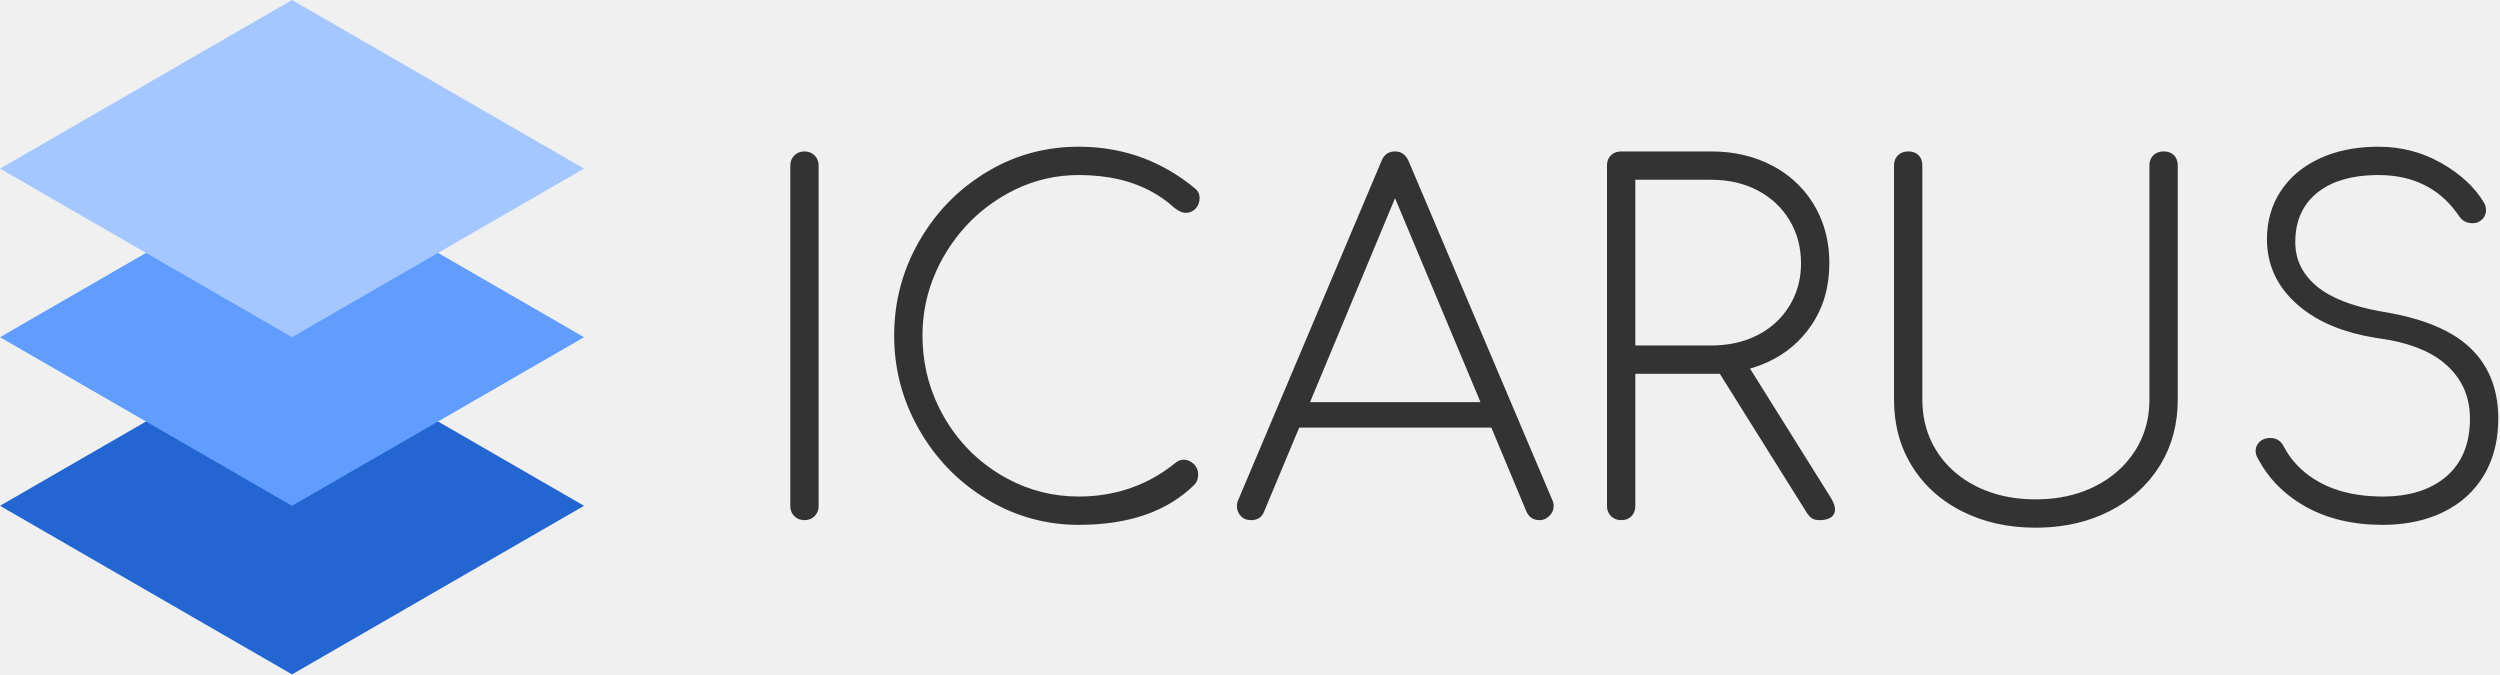
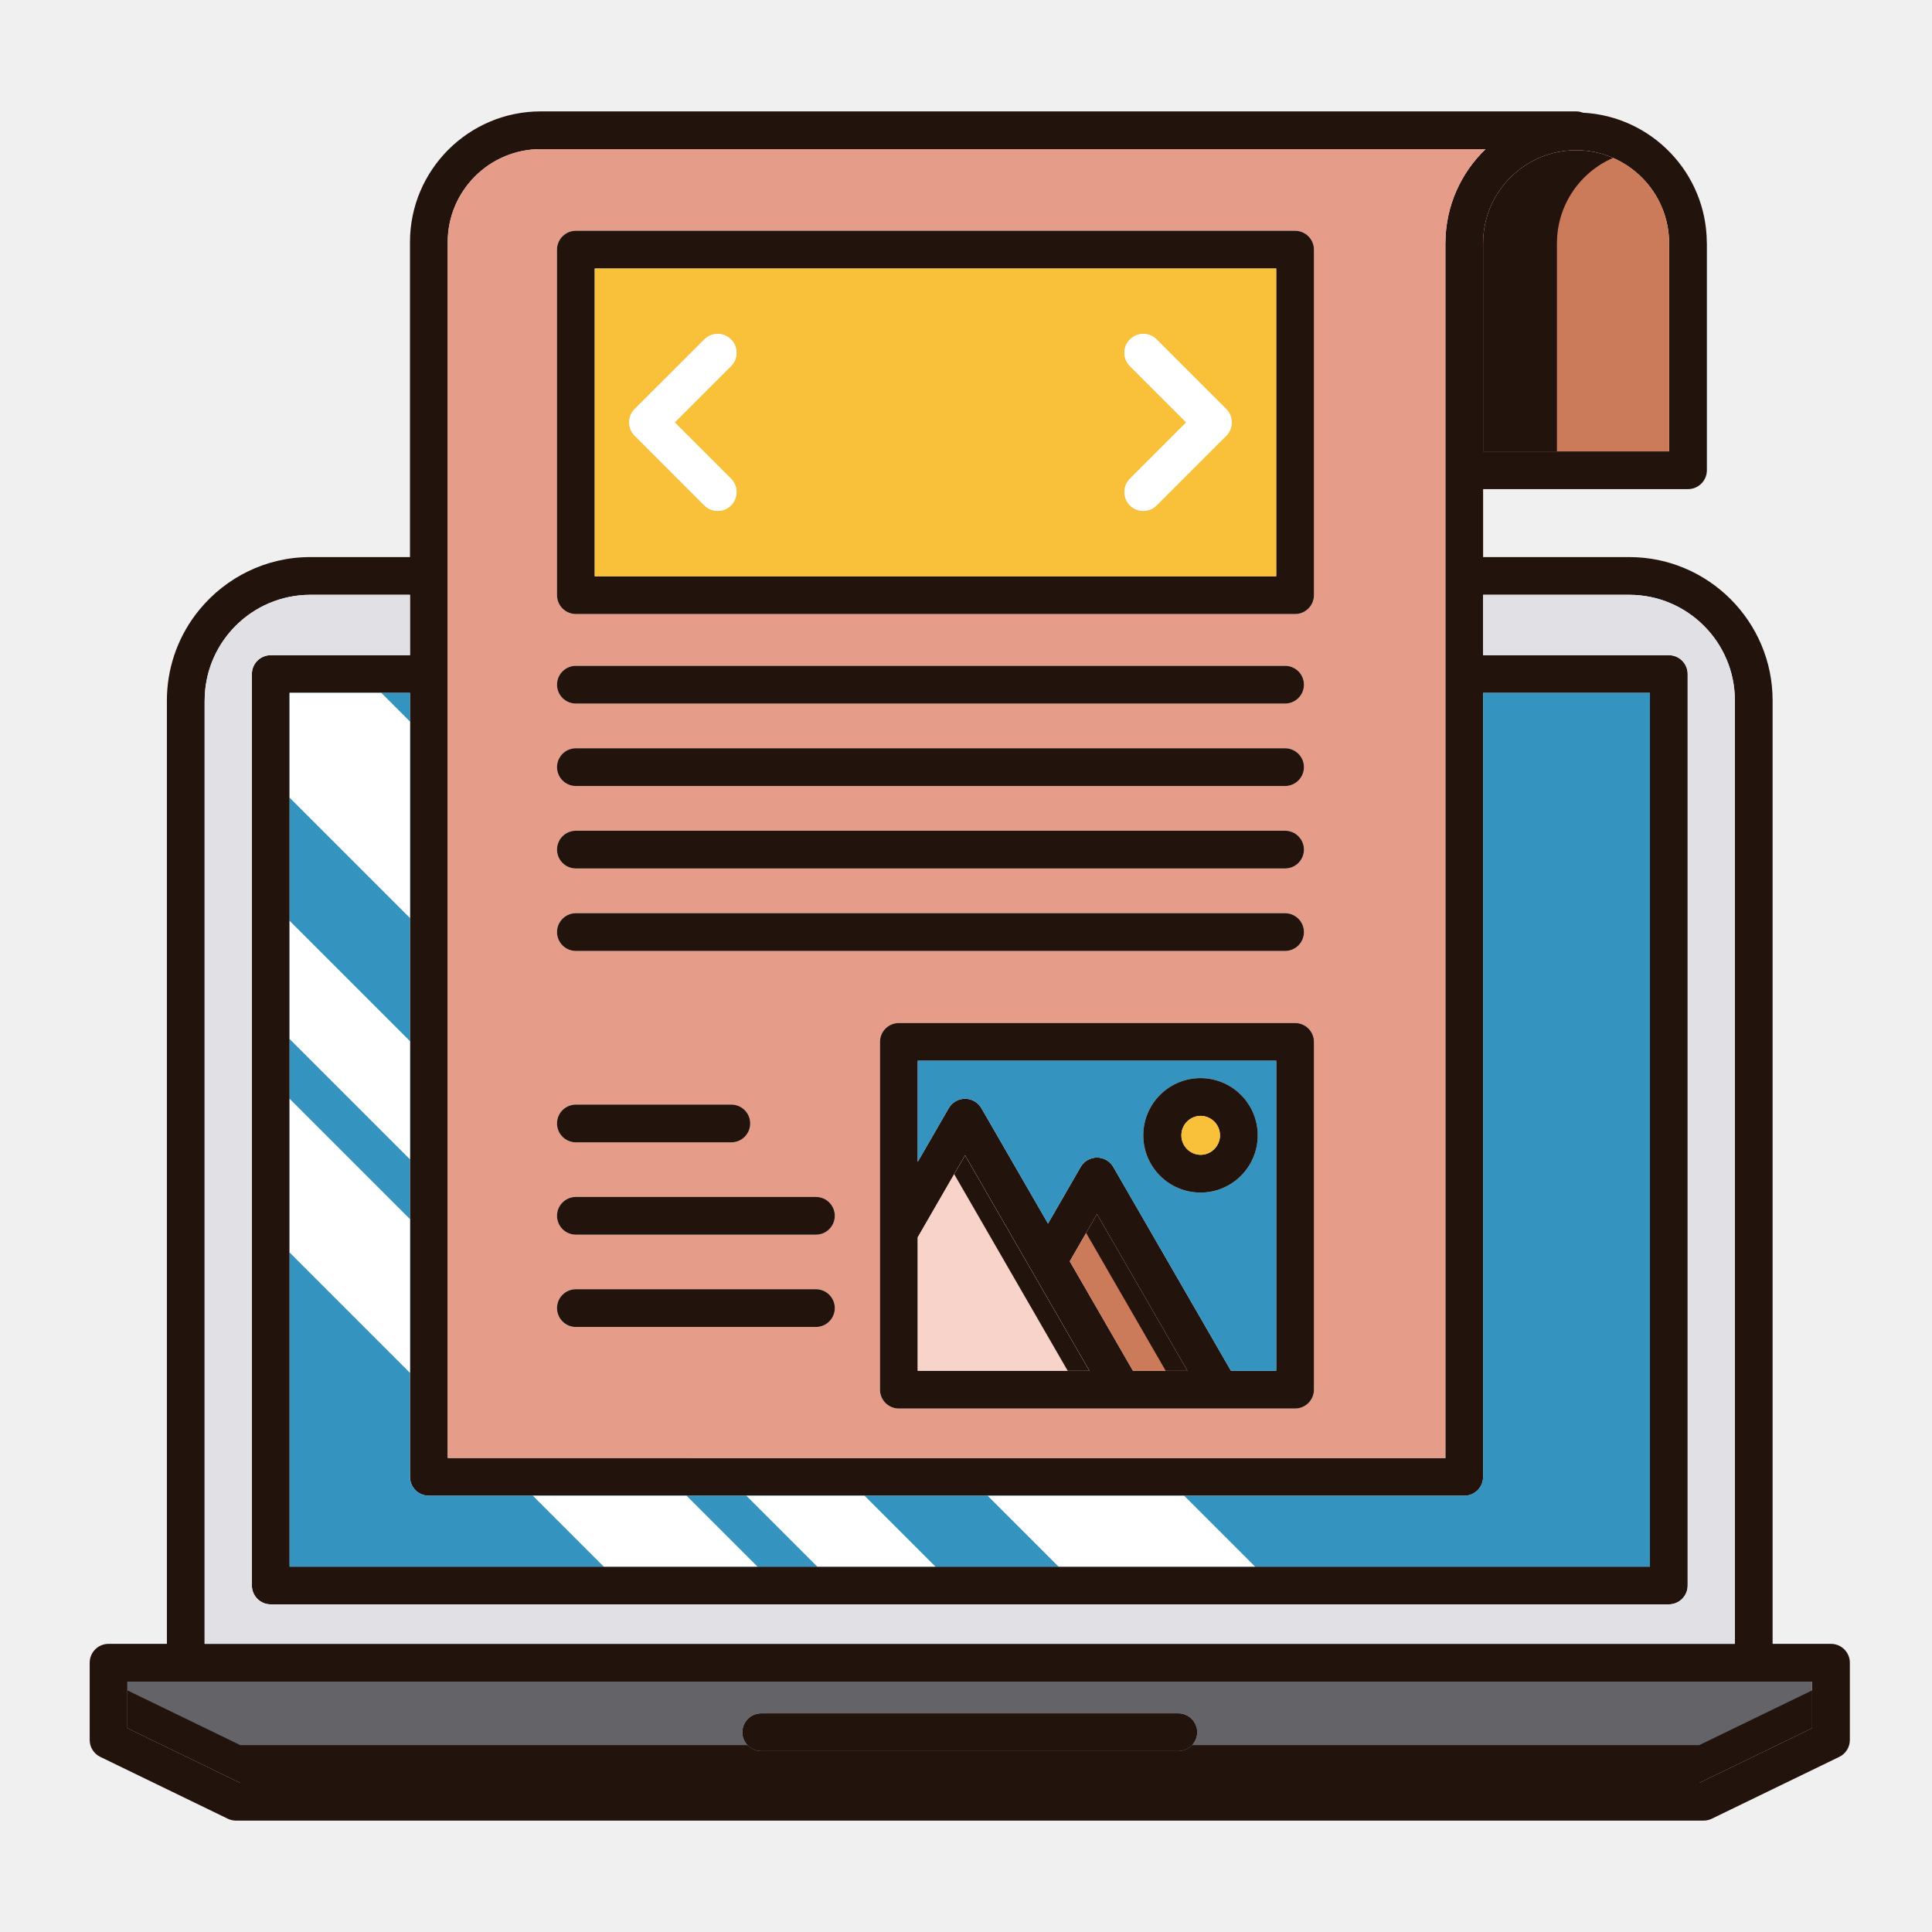
- <svg xmlns="http://www.w3.org/2000/svg" version="1.1" width="949" height="256" viewbox="0 0 949 256">
-   <path fill="#2366d1" d="M110.851 128L221.703 192L110.851 256L0 192Z" />
-   <path fill="#609dff" d="M110.851 64L221.703 128L110.851 192L0 128Z" />
-   <path fill="#a4c7ff" d="M110.851 0L221.703 64L110.851 128L0 64Z" />
-   <g transform="translate(300, 55.695), scale(0.7)" fill="#333">
-     <path d="M 613.888 10.24 L 613.888 137.216 A 60.705 60.705 0 0 0 613.954 140.055 Q 614.553 152.847 620.602 163.316 A 50.135 50.135 0 0 0 621.696 165.12 A 51.598 51.598 0 0 0 624.562 169.185 Q 631.357 177.897 641.762 183.449 A 63.11 63.11 0 0 0 643.456 184.32 A 61.649 61.649 0 0 0 648.369 186.492 Q 659.467 190.833 672.846 191.198 A 90.809 90.809 0 0 0 675.328 191.232 A 90.563 90.563 0 0 0 678.104 191.19 Q 692.78 190.74 704.7 185.489 A 61.259 61.259 0 0 0 707.2 184.32 Q 721.152 177.408 729.088 165.12 A 49.502 49.502 0 0 0 731.322 161.299 Q 736.63 151.203 736.997 139.036 A 60.335 60.335 0 0 0 737.024 137.216 L 737.024 10.24 A 10.857 10.857 0 0 1 737.062 9.315 Q 737.313 6.384 739.2 4.608 A 7.256 7.256 0 0 1 741.925 2.981 Q 743.196 2.56 744.704 2.56 Q 746.956 2.56 748.602 3.369 A 6.472 6.472 0 0 1 750.336 4.608 Q 752.167 6.439 752.361 9.499 A 11.729 11.729 0 0 1 752.384 10.24 L 752.384 137.216 Q 752.384 156.807 743.135 172.194 A 64.077 64.077 0 0 1 742.528 173.184 Q 732.672 188.928 715.136 197.76 Q 698.912 205.931 678.635 206.543 A 109.71 109.71 0 0 1 675.328 206.592 Q 653.056 206.592 635.52 197.76 A 77.835 77.835 0 0 1 632.828 196.338 Q 618.963 188.661 610.337 176.346 A 65.778 65.778 0 0 1 608.256 173.184 Q 598.528 157.44 598.528 137.216 L 598.528 10.24 A 10.857 10.857 0 0 1 598.566 9.315 Q 598.817 6.384 600.704 4.608 A 7.256 7.256 0 0 1 603.429 2.981 Q 604.7 2.56 606.208 2.56 Q 608.46 2.56 610.106 3.369 A 6.472 6.472 0 0 1 611.84 4.608 Q 613.671 6.439 613.865 9.499 A 11.729 11.729 0 0 1 613.888 10.24 Z M 895.488 8.96 A 69.507 69.507 0 0 0 894.88 8.615 Q 879.509 0 861.184 0 A 100.005 100.005 0 0 0 858.79 0.028 Q 842.342 0.422 829.568 6.272 A 61.75 61.75 0 0 0 828.078 6.979 Q 815.456 13.172 808.32 23.936 Q 800.768 35.328 800.768 50.176 Q 800.768 69.697 815.175 83.659 A 59.222 59.222 0 0 0 817.024 85.376 A 60.63 60.63 0 0 0 819.68 87.606 Q 834.727 99.526 859.059 103.529 A 133.91 133.91 0 0 0 861.696 103.936 Q 884.116 107.004 896.419 116.925 A 41.61 41.61 0 0 1 898.432 118.656 A 43.592 43.592 0 0 1 899.28 119.455 Q 910.848 130.653 910.848 147.456 Q 910.848 167.68 898.176 178.688 A 39.281 39.281 0 0 1 893.72 182.034 Q 882.522 189.266 865.531 189.672 A 85.481 85.481 0 0 1 863.488 189.696 A 102.18 102.18 0 0 1 861.3 189.673 Q 845.567 189.336 833.654 184.112 A 55.097 55.097 0 0 1 830.592 182.656 A 56.619 56.619 0 0 1 829.066 181.842 Q 818.274 175.871 811.94 166.114 A 47.528 47.528 0 0 1 809.984 162.816 A 12.115 12.115 0 0 0 809.808 162.46 Q 807.734 158.428 803.571 158.002 A 9.942 9.942 0 0 0 802.56 157.952 A 12.194 12.194 0 0 0 802.217 157.957 Q 798.871 158.051 796.8 160 A 7.449 7.449 0 0 0 796.119 160.731 Q 794.934 162.191 794.688 164.094 A 8.003 8.003 0 0 0 794.624 165.12 A 6.218 6.218 0 0 0 794.708 166.137 Q 794.803 166.708 795.004 167.28 A 7.895 7.895 0 0 0 795.392 168.192 A 65.044 65.044 0 0 0 796.099 169.546 Q 804.091 184.419 819.055 193.615 A 74.4 74.4 0 0 0 821.76 195.2 Q 839.424 205.056 863.488 205.056 Q 879.548 205.056 892.299 199.951 A 62.036 62.036 0 0 0 896.384 198.144 Q 910.592 191.232 918.4 178.176 A 51.186 51.186 0 0 0 920.533 174.225 Q 926.208 162.515 926.208 147.456 A 72.811 72.811 0 0 0 926.178 145.354 Q 925.592 125.061 913.589 111.755 A 49.8 49.8 0 0 0 911.36 109.44 Q 896.512 94.976 864.256 89.6 A 157.882 157.882 0 0 1 862.446 89.288 Q 839.242 85.142 827.904 75.776 A 41.218 41.218 0 0 1 826.977 74.987 Q 816.128 65.472 816.128 51.712 A 49.293 49.293 0 0 1 816.128 51.578 Q 816.175 34.522 828.032 24.96 A 35.234 35.234 0 0 1 828.891 24.289 Q 840.118 15.794 859.213 15.381 A 91.194 91.194 0 0 1 861.184 15.36 A 73.044 73.044 0 0 1 862.037 15.365 Q 888.747 15.677 903.514 35.593 A 59.37 59.37 0 0 1 904.96 37.632 Q 907.22 41.022 911.076 41.419 A 10.261 10.261 0 0 0 912.128 41.472 A 14.543 14.543 0 0 0 912.743 41.459 Q 914.336 41.392 915.2 40.96 A 10.655 10.655 0 0 0 915.336 40.891 Q 916.348 40.366 917.135 39.681 A 7.607 7.607 0 0 0 918.4 38.272 Q 919.197 37.122 919.442 35.787 A 6.761 6.761 0 0 0 919.552 34.56 Q 919.552 32.256 918.528 30.464 Q 911.104 17.92 895.488 8.96 Z M 160.311 0.068 A 110.648 110.648 0 0 0 156.416 0 Q 131.565 0 110.402 11.483 A 99.343 99.343 0 0 0 106.112 13.952 A 109.009 109.009 0 0 0 104.543 14.926 Q 84.677 27.489 72.14 47.479 A 111.393 111.393 0 0 0 69.76 51.456 Q 56.32 75.008 56.32 102.4 Q 56.32 127.331 67.56 149.187 A 107.592 107.592 0 0 0 69.888 153.472 Q 83.456 177.152 106.496 191.104 A 103.444 103.444 0 0 0 108.082 192.045 Q 130.459 205.056 156.416 205.056 Q 197.376 205.056 219.392 183.04 Q 220.918 181.296 221.145 178.624 A 11.364 11.364 0 0 0 221.184 177.664 Q 221.184 174.906 219.514 172.852 A 8.614 8.614 0 0 0 218.752 172.032 A 10.501 10.501 0 0 0 218.638 171.925 Q 216.248 169.728 213.248 169.728 A 6.244 6.244 0 0 0 211.549 169.961 Q 210.906 170.141 210.291 170.463 A 7.508 7.508 0 0 0 209.408 171.008 Q 186.624 189.696 156.416 189.696 Q 135.765 189.696 117.743 180.022 A 87.237 87.237 0 0 1 114.048 177.92 Q 94.464 166.144 83.072 146.048 Q 72.704 127.758 71.772 106.604 A 95.549 95.549 0 0 1 71.68 102.4 Q 71.68 79.616 83.2 59.52 A 97.348 97.348 0 0 1 83.35 59.26 Q 94.847 39.346 114.304 27.392 A 88.056 88.056 0 0 1 117.155 25.713 Q 133.663 16.406 152.218 15.466 A 82.911 82.911 0 0 1 156.416 15.36 A 117.212 117.212 0 0 1 156.817 15.361 Q 180.184 15.441 196.829 24.848 A 63.01 63.01 0 0 1 207.872 32.768 A 23.034 23.034 0 0 0 208.339 33.158 Q 211.641 35.84 214.272 35.84 A 9.974 9.974 0 0 0 214.911 35.82 Q 217.343 35.664 219.009 34.296 A 6.873 6.873 0 0 0 219.904 33.408 A 9.994 9.994 0 0 0 220.133 33.126 Q 221.952 30.799 221.952 27.904 A 8.988 8.988 0 0 0 221.929 27.259 Q 221.724 24.398 219.648 22.784 A 110.881 110.881 0 0 0 219.543 22.697 Q 193.686 1.244 160.311 0.068 Z M 551.168 198.4 L 504.064 123.136 L 499.456 123.136 L 458.24 123.136 L 458.24 194.816 Q 458.24 198.144 456.192 200.32 Q 454.232 202.403 450.865 202.492 A 11.487 11.487 0 0 1 450.56 202.496 Q 447.452 202.496 445.349 200.598 A 7.871 7.871 0 0 1 445.056 200.32 A 7.525 7.525 0 0 1 444.182 199.275 Q 442.889 197.403 442.88 194.85 A 10.179 10.179 0 0 1 442.88 194.816 L 442.88 10.24 A 10.857 10.857 0 0 1 442.918 9.315 Q 443.169 6.384 445.056 4.608 A 7.256 7.256 0 0 1 447.781 2.981 Q 449.052 2.56 450.56 2.56 L 499.456 2.56 Q 517.888 2.56 532.48 10.24 Q 545.954 17.332 553.971 29.662 A 58.968 58.968 0 0 1 555.264 31.744 A 56.737 56.737 0 0 1 560.414 43.13 Q 563.456 52.468 563.456 63.232 Q 563.456 82.2 553.946 96.465 A 56.692 56.692 0 0 1 551.808 99.456 A 58.849 58.849 0 0 1 549.212 102.618 Q 538.621 114.637 522.253 119.779 A 72.195 72.195 0 0 1 520.448 120.32 L 564.48 190.72 Q 566.528 194.304 566.528 196.608 A 6.599 6.599 0 0 1 566.478 197.436 Q 566.253 199.208 565.035 200.395 A 5.625 5.625 0 0 1 564.352 200.96 A 6.473 6.473 0 0 1 563.547 201.443 Q 561.472 202.496 558.08 202.496 Q 555.751 202.496 554.27 201.649 A 4.911 4.911 0 0 1 553.984 201.472 Q 552.654 200.585 551.515 198.93 A 14.447 14.447 0 0 1 551.168 198.4 Z M 399.104 197.632 L 380.16 152.32 L 275.968 152.32 L 257.024 197.632 Q 255.324 202.248 250.396 202.483 A 11.297 11.297 0 0 1 249.856 202.496 A 10.258 10.258 0 0 1 248.931 202.455 Q 246.143 202.203 244.4 200.383 A 6.997 6.997 0 0 1 244.224 200.192 A 8.678 8.678 0 0 1 243.477 199.224 Q 242.176 197.264 242.176 194.816 A 7.805 7.805 0 0 1 242.282 193.521 A 7.181 7.181 0 0 1 242.944 191.488 L 320.512 7.936 A 12.196 12.196 0 0 1 320.852 7.129 Q 322.805 2.936 327.14 2.591 A 10.038 10.038 0 0 1 327.936 2.56 A 9.004 9.004 0 0 1 328.947 2.615 Q 333.29 3.106 335.36 7.936 L 413.184 191.488 Q 413.952 193.024 413.952 194.816 A 7.64 7.64 0 0 1 413.846 196.101 Q 413.457 198.383 411.648 200.192 A 9.044 9.044 0 0 1 410.871 200.886 Q 409.083 202.303 406.879 202.473 A 7.908 7.908 0 0 1 406.272 202.496 A 9.93 9.93 0 0 1 405.339 202.453 Q 400.96 202.04 399.104 197.632 Z M 15.36 10.24 L 15.36 194.816 Q 15.36 197.924 13.462 200.027 A 7.871 7.871 0 0 1 13.184 200.32 A 7.525 7.525 0 0 1 12.139 201.194 Q 10.267 202.487 7.714 202.496 A 10.179 10.179 0 0 1 7.68 202.496 Q 4.572 202.496 2.469 200.598 A 7.871 7.871 0 0 1 2.176 200.32 A 7.525 7.525 0 0 1 1.302 199.275 Q 0.009 197.403 0 194.85 A 10.179 10.179 0 0 1 0 194.816 L 0 10.24 Q 0 7.132 1.898 5.029 A 7.871 7.871 0 0 1 2.176 4.736 A 7.525 7.525 0 0 1 3.221 3.862 Q 5.093 2.569 7.646 2.56 A 10.179 10.179 0 0 1 7.68 2.56 Q 10.788 2.56 12.891 4.458 A 7.871 7.871 0 0 1 13.184 4.736 A 7.525 7.525 0 0 1 14.058 5.781 Q 15.351 7.653 15.36 10.206 A 10.179 10.179 0 0 1 15.36 10.24 Z M 281.856 138.496 L 374.272 138.496 L 327.936 27.904 L 281.856 138.496 Z M 458.24 107.776 L 499.456 107.776 Q 510.418 107.776 519.519 104.362 A 48.175 48.175 0 0 0 524.544 102.144 A 47.471 47.471 0 0 0 527.059 100.761 Q 534.75 96.219 539.878 89.183 A 43.678 43.678 0 0 0 541.824 86.272 Q 547.436 77.109 548.027 65.896 A 50.673 50.673 0 0 0 548.096 63.232 Q 548.096 50.176 541.824 39.808 Q 535.552 29.44 524.544 23.68 Q 513.536 17.92 499.456 17.92 L 458.24 17.92 L 458.24 107.776 Z" vector-effect="non-scaling-stroke" />
-   </g>
+ <svg xmlns="http://www.w3.org/2000/svg" class="icon" width="200px" height="200.00px" viewBox="0 0 1024 1024" version="1.1">
+   <path d="M970.46 871.28h-30.94V371.26c0-41.9-34.1-76-76-76h-77.44v-36.02h108.6c5.52 0 10-4.48 10-10V128.92c0-0.1-0.02-0.2-0.04-0.3-0.14-36.86-29.22-67.02-65.66-68.88a9.78 9.78 0 0 0-3.6-0.7h-548.8c-38.2 0-69.28 31.08-69.28 69.28v166.94H164.48c-11.8 0-22.96 2.7-32.92 7.52-9.96 4.8-18.72 11.74-25.7 20.18-0.66 0.8-1.3 1.62-1.94 2.44-0.1 0.14-0.22 0.28-0.32 0.42a75.574 75.574 0 0 0-15.14 45.46v500H57.54c-5.52 0-10 4.46-10 10v40.94c0 3.82 2.18 7.32 5.64 8.98l67.54 32.76c1.36 0.66 2.86 1 4.36 1h777.84c1.5 0 3-0.34 4.36-1l67.54-32.76a9.954 9.954 0 0 0 5.64-8.98v-40.94c0-5.54-4.48-10-10-10zM835.38 79.64c27.16 0 49.28 22.1 49.28 49.28 0 0.08 0.02 0.16 0.02 0.24v110.08h-98.6V129.02c0-0.04 0.02-0.06 0.02-0.1 0-27.18 22.1-49.28 49.28-49.28zM237.3 128.32c0-27.16 22.1-49.28 49.28-49.28h500.8c-13.08 12.58-21.24 30.22-21.28 49.76 0 0.04-0.02 0.08-0.02 0.12v643.86l-528.78-0.02V128.32z m-10 664.44l548.78 0.02c2.66 0 5.2-1.06 7.08-2.92 1.88-1.88 2.92-4.42 2.92-7.08V367.26h88.42v463.08H153.5V367.26h63.8v415.5c0 5.54 4.48 10 10 10zM108.46 371.3c0-0.02 0.02-0.02 0.02-0.04 0-14.46 5.52-27.68 14.56-37.62 0.06-0.06 0.12-0.12 0.16-0.18 0.56-0.6 1.12-1.2 1.7-1.78 10.14-10.14 24.14-16.42 39.58-16.42h52.82v32h-73.8c-5.52 0-10 4.48-10 10v483.08c0 5.52 4.48 10 10 10h741c5.52 0 10-4.48 10-10V357.26c0-5.52-4.48-10-10-10h-98.42v-32h77.44c30.88 0 56 25.12 56 56v500.02H108.46V371.3z m852 544.64l-59.84 29.02H127.38l-59.84-29.02v-24.66h892.92v24.66z" fill="#23130d" />
+   <path d="M67.54 891.28v24.66l59.84 29.02h773.24l59.84-29.02v-24.66H67.54z m557 36.84H403.46c-5.52 0-10-4.48-10-10s4.48-10 10-10h221.08c5.52 0 10 4.48 10 10s-4.48 10-10 10z" fill="#636368" />
+   <path d="M900.62 924.96h-268.8c-1.82 1.94-4.4 3.16-7.28 3.16H403.46c-2.88 0-5.46-1.22-7.28-3.16H127.38l-59.84-29.02v20l59.84 29.02h773.24l59.84-29.02v-20l-59.84 29.02z" fill="#23130d" />
+   <path d="M884.68 129.16v110.08h-98.6V129.02c0-0.04 0.02-0.06 0.02-0.1 0-27.18 22.1-49.28 49.28-49.28 27.16 0 49.28 22.1 49.28 49.28 0 0.08 0.02 0.16 0.02 0.24z" fill="#cc7b5a" />
+   <path d="M854.94 83.7c-17.48 7.58-29.72 25-29.72 45.22 0 0.04-0.02 0.06-0.02 0.1v110.22h-39.12V129.02c0-0.04 0.02-0.06 0.02-0.1 0-27.18 22.1-49.28 49.28-49.28 6.94 0 13.56 1.44 19.56 4.06z" fill="#23130d" />
+   <path d="M919.52 371.26v500.02H108.46V371.3c0-0.02 0.02-0.02 0.02-0.04 0-14.46 5.52-27.68 14.56-37.62 0.06-0.06 0.12-0.12 0.16-0.18 0.56-0.6 1.12-1.2 1.7-1.78 10.14-10.14 24.14-16.42 39.58-16.42h52.82v32h-73.8c-5.52 0-10 4.48-10 10v483.08c0 5.52 4.48 10 10 10h741c5.52 0 10-4.48 10-10V357.26c0-5.52-4.48-10-10-10h-98.42v-32h77.44c30.88 0 56 25.12 56 56z" fill="#e1e1e5" />
+   <path d="M874.5 367.26v463.08H153.5V367.26h63.8v415.5c0 5.54 4.48 10 10 10h230.92l65.28 0.02h252.58c2.66 0 5.2-1.06 7.08-2.92 1.88-1.88 2.92-4.42 2.92-7.08V367.26h88.42z" fill="#3594bf" />
+   <path d="M286.58 79.04c-27.18 0-49.28 22.12-49.28 49.28v644.44l528.78 0.02V128.92c0-0.04 0.02-0.08 0.02-0.12 0.04-19.54 8.2-37.18 21.28-49.76h-500.8z m18.64 317.56h375.9c5.52 0 10 4.48 10 10s-4.48 10-10 10H305.22c-5.52 0-10-4.48-10-10s4.48-10 10-10z m-10-33.7c0-5.52 4.48-10 10-10h375.9c5.52 0 10 4.48 10 10s-4.48 10-10 10H305.22c-5.52 0-10-4.48-10-10z m10 77.4h375.9c5.52 0 10 4.48 10 10 0 5.54-4.48 10-10 10H305.22c-5.52 0-10-4.46-10-10 0-5.52 4.48-10 10-10z m0 43.72h375.9c5.52 0 10 4.48 10 10s-4.48 10-10 10H305.22c-5.52 0-10-4.48-10-10s4.48-10 10-10z m0 101.44h82.4c5.54 0 10 4.46 10 10 0 5.52-4.46 10-10 10h-82.4c-5.52 0-10-4.48-10-10 0-5.54 4.48-10 10-10z m127.24 117.86h-127.24c-5.52 0-10-4.48-10-10s4.48-10 10-10h127.24c5.52 0 10 4.48 10 10s-4.48 10-10 10z m0-48.92h-127.24c-5.52 0-10-4.48-10-10 0-5.54 4.48-10 10-10h127.24c5.52 0 10 4.46 10 10 0 5.52-4.48 10-10 10z m263.96 82.14c0 5.52-4.48 10-10 10h-210c-2.78 0-5.26-1.12-7.08-2.92-1.8-1.82-2.92-4.3-2.92-7.08v-184.32c0-5.52 4.46-10 10-10h210c5.52 0 10 4.48 10 10v184.32z m0-421.1c0 5.52-4.48 10-10 10h-381.2c-5.52 0-10-4.48-10-10V132.32c0-5.52 4.48-10 10-10h381.2c5.52 0 10 4.48 10 10v183.12z" fill="#e59d89" />
+   <path d="M634.54 918.12c0 5.52-4.48 10-10 10H403.46c-5.52 0-10-4.48-10-10s4.48-10 10-10h221.08c5.52 0 10 4.48 10 10zM686.42 542.22h-210c-5.54 0-10 4.48-10 10v184.32c0 2.78 1.12 5.26 2.92 7.08 1.82 1.8 4.3 2.92 7.08 2.92h210c5.52 0 10-4.48 10-10v-184.32c0-5.52-4.48-10-10-10z m-200 184.32V655.8l25.08-43.44 65.9 114.18h-90.98z m114.08 0l-33.5-58.02 14.42-24.98 47.92 83h-28.84z m75.92 0h-23.98l-62.36-108a9.97 9.97 0 0 0-8.66-5c-3.58 0-6.88 1.9-8.66 5l-17.3 29.98-35.3-61.16a10.02 10.02 0 0 0-8.66-5c-3.58 0-6.88 1.9-8.66 5l-16.42 28.44v-53.58h190v164.32z" fill="#23130d" />
+   <path d="M629.34 726.54h-28.84l-33.5-58.02 14.42-24.98z" fill="#cc7b5a" />
+   <path d="M577.4 726.54h-90.98V655.8l25.08-43.44z" fill="#f8d3c9" />
+   <path d="M629.34 726.54h-11.5l-42.16-73.04 5.74-9.96zM577.4 726.54h-11.5l-60.16-104.22 5.76-9.96z" fill="#23130d" />
+   <path d="M486.42 562.22v53.58l16.42-28.44c1.78-3.1 5.08-5 8.66-5 3.56 0 6.86 1.9 8.66 5l35.3 61.16 17.3-29.98c1.78-3.1 5.08-5 8.66-5s6.88 1.9 8.66 5l62.36 108h23.98v-164.32h-190z m149.86 69.86c-16.72 0-30.32-13.6-30.32-30.32 0-16.74 13.6-30.34 30.32-30.34 16.74 0 30.34 13.6 30.34 30.34 0 16.72-13.6 30.32-30.34 30.32z" fill="#3594bf" />
+   <path d="M636.28 571.42c-16.72 0-30.32 13.6-30.32 30.34 0 16.72 13.6 30.32 30.32 30.32 16.74 0 30.34-13.6 30.34-30.32 0-16.74-13.6-30.34-30.34-30.34z m0 40.66a10.332 10.332 0 0 1 0-20.66c5.7 0 10.34 4.64 10.34 10.34 0 5.68-4.64 10.32-10.34 10.32z" fill="#23130d" />
+   <path d="M646.62 601.76c0 5.68-4.64 10.32-10.34 10.32a10.332 10.332 0 0 1 0-20.66c5.7 0 10.34 4.64 10.34 10.34z" fill="#f9c139" />
+   <path d="M691.12 362.9c0 5.52-4.48 10-10 10H305.22c-5.52 0-10-4.48-10-10s4.48-10 10-10h375.9c5.52 0 10 4.48 10 10zM691.12 406.6c0 5.52-4.48 10-10 10H305.22c-5.52 0-10-4.48-10-10s4.48-10 10-10h375.9c5.52 0 10 4.48 10 10zM691.12 450.3c0 5.54-4.48 10-10 10H305.22c-5.52 0-10-4.46-10-10 0-5.52 4.48-10 10-10h375.9c5.52 0 10 4.48 10 10zM691.12 494.02c0 5.52-4.48 10-10 10H305.22c-5.52 0-10-4.48-10-10s4.48-10 10-10h375.9c5.52 0 10 4.48 10 10zM397.62 595.46c0 5.52-4.46 10-10 10h-82.4c-5.52 0-10-4.48-10-10 0-5.54 4.48-10 10-10h82.4c5.54 0 10 4.46 10 10zM442.46 644.4c0 5.52-4.48 10-10 10h-127.24c-5.52 0-10-4.48-10-10 0-5.54 4.48-10 10-10h127.24c5.52 0 10 4.46 10 10zM442.46 693.32c0 5.52-4.48 10-10 10h-127.24c-5.52 0-10-4.48-10-10s4.48-10 10-10h127.24c5.52 0 10 4.48 10 10zM686.42 122.32h-381.2c-5.52 0-10 4.48-10 10v183.12c0 5.52 4.48 10 10 10h381.2c5.52 0 10-4.48 10-10V132.32c0-5.52-4.48-10-10-10z m-10 183.12h-361.2V142.32h361.2v163.12z" fill="#23130d" />
+   <path d="M315.22 142.32v163.12h361.2V142.32h-361.2z m72.24 111.4a10.032 10.032 0 0 1 0 14.16c-1.96 1.94-4.52 2.92-7.08 2.92-2.54 0-5.1-0.98-7.06-2.92l-36.92-36.92a10.032 10.032 0 0 1 0-14.16l36.92-36.9a9.97 9.97 0 0 1 14.14 0 10.006 10.006 0 0 1 0 14.14l-29.84 29.84 29.84 29.84z m262.48-22.76l-36.92 36.92c-1.96 1.94-4.52 2.92-7.08 2.92-2.54 0-5.1-0.98-7.06-2.92a10.032 10.032 0 0 1 0-14.16l29.84-29.84-29.84-29.84a10.006 10.006 0 0 1 0-14.14 9.97 9.97 0 0 1 14.14 0l36.92 36.9c1.88 1.88 2.92 4.42 2.92 7.08s-1.04 5.2-2.92 7.08z" fill="#f9c139" />
+   <path d="M652.86 223.88c0 2.66-1.04 5.2-2.92 7.08l-36.92 36.92c-1.96 1.94-4.52 2.92-7.08 2.92-2.54 0-5.1-0.98-7.06-2.92a10.032 10.032 0 0 1 0-14.16l29.84-29.84-29.84-29.84a10.006 10.006 0 0 1 0-14.14 9.97 9.97 0 0 1 14.14 0l36.92 36.9c1.88 1.88 2.92 4.42 2.92 7.08zM387.46 253.72a10.032 10.032 0 0 1 0 14.16c-1.96 1.94-4.52 2.92-7.08 2.92-2.54 0-5.1-0.98-7.06-2.92l-36.92-36.92a10.032 10.032 0 0 1 0-14.16l36.92-36.9a9.97 9.97 0 0 1 14.14 0 10.006 10.006 0 0 1 0 14.14l-29.84 29.84 29.84 29.84z" fill="#ffffff" />
+   <path d="M217.3 646.16v81.48l-63.8-63.8v-81.48zM401.48 830.34H320l-37.58-37.58h81.48zM217.3 551.84v62.64l-63.8-63.8v-62.64zM495.8 830.34h-62.62l-37.58-37.58h62.62zM217.3 382.44v104.12l-63.8-63.8v-55.5h48.62zM665.2 830.34h-104.14l-37.56-37.56h104.14z" fill="#ffffff" />
</svg>
